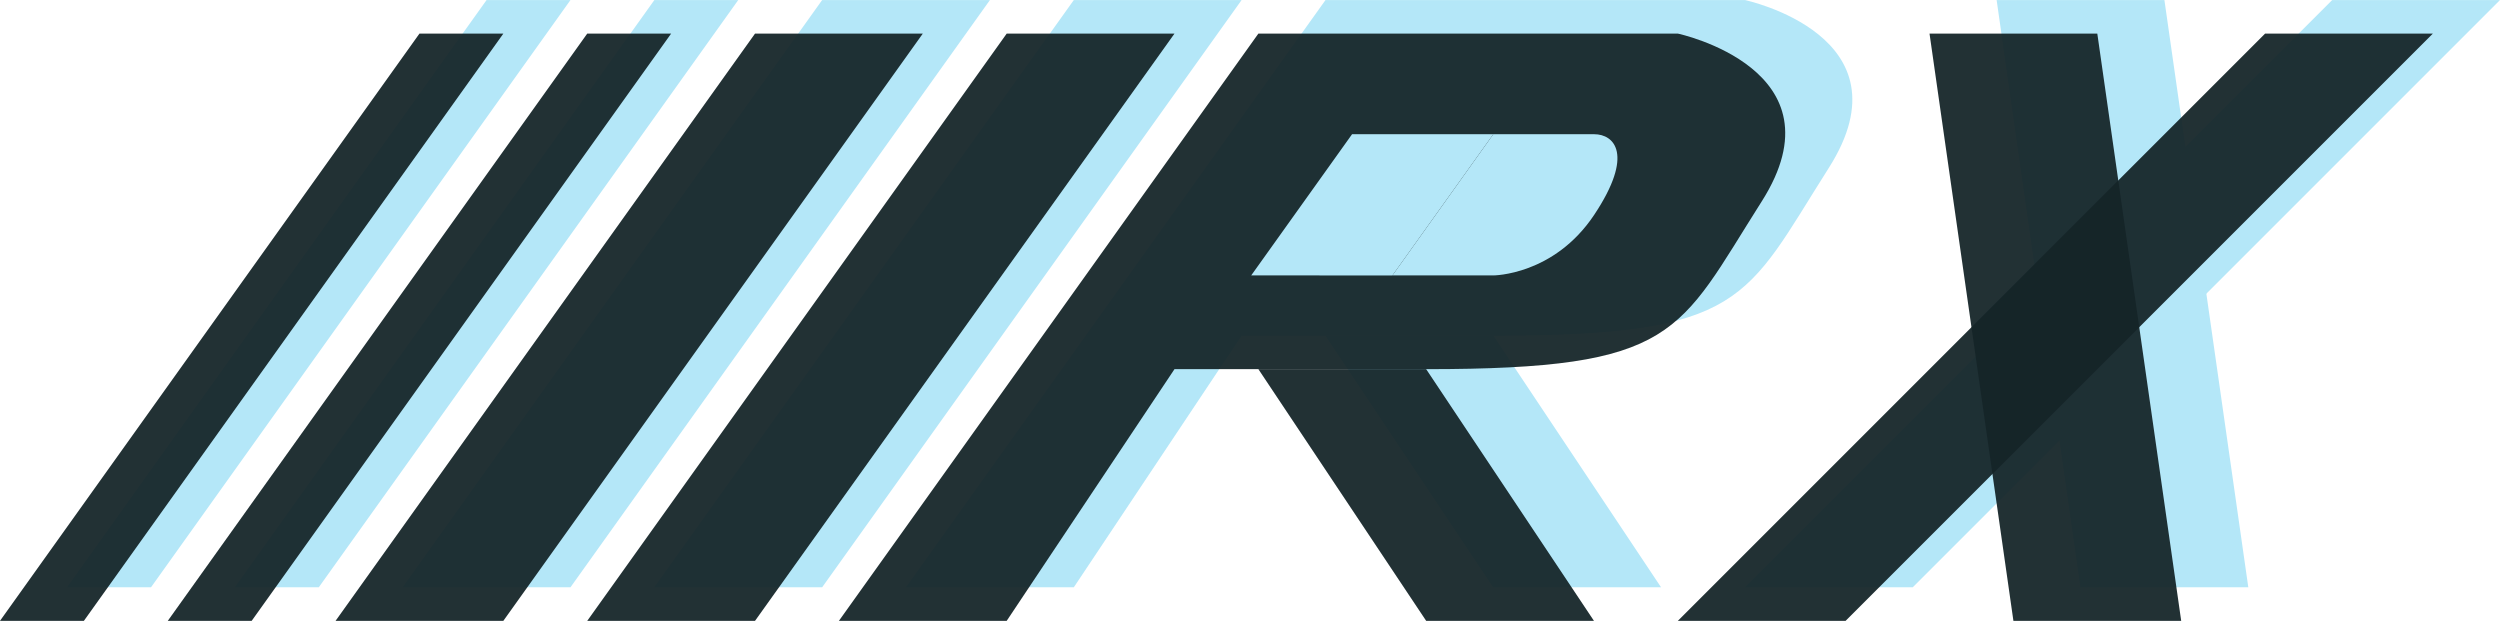
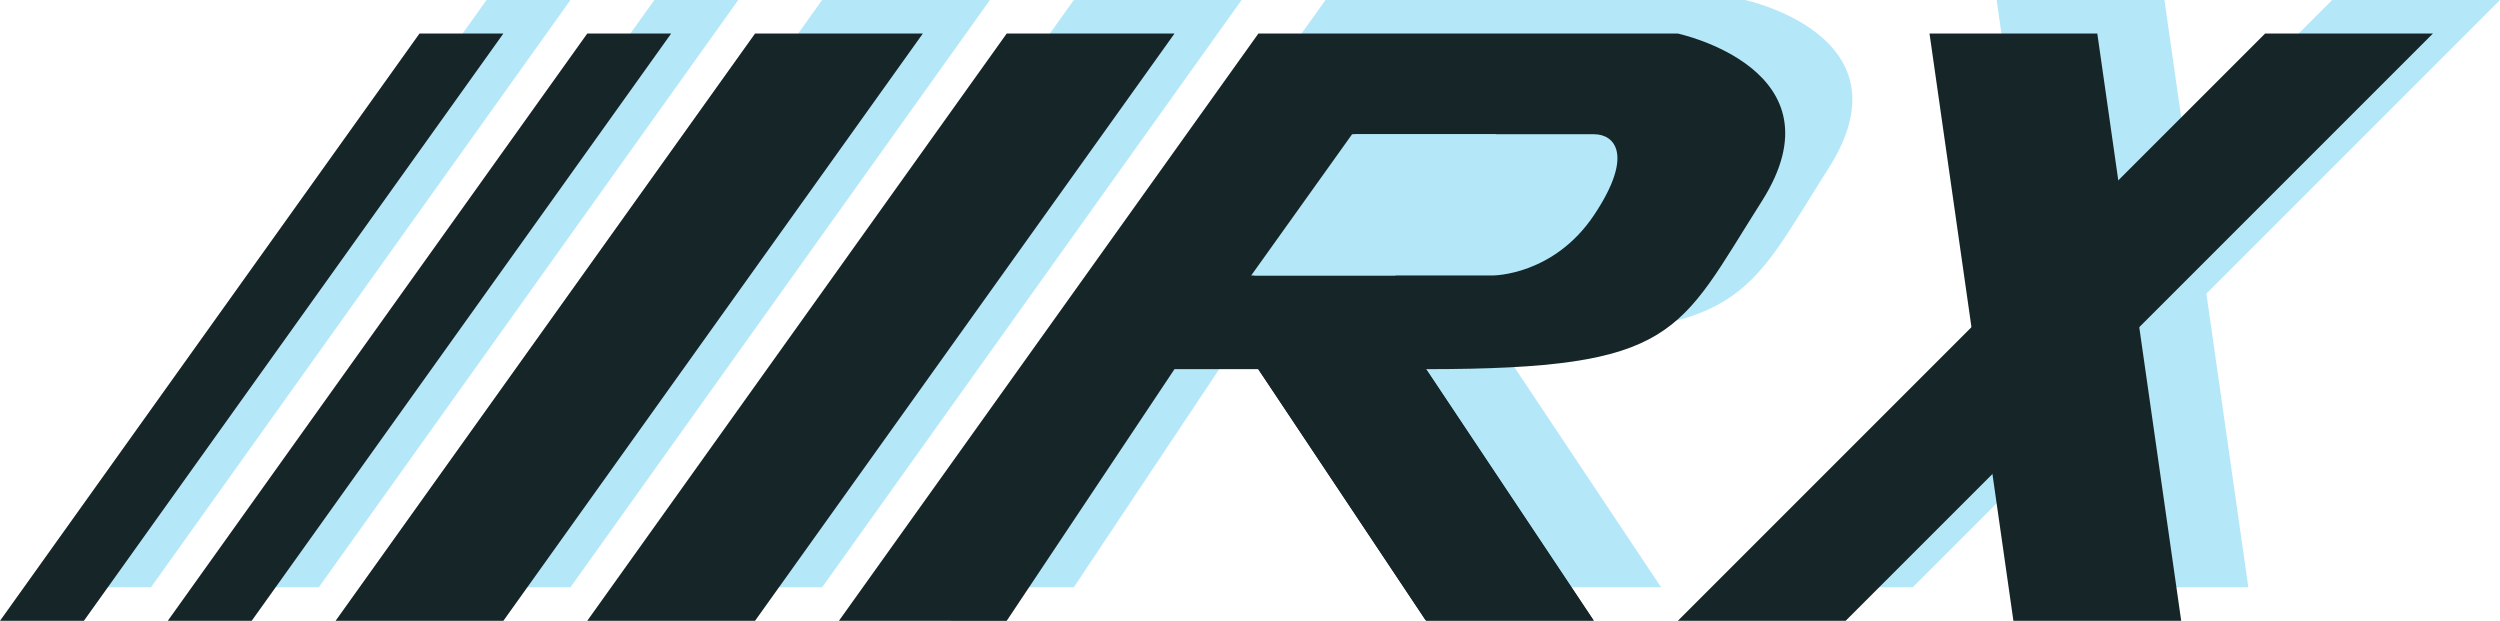
<svg xmlns="http://www.w3.org/2000/svg" width="81.261mm" height="20.179mm" viewBox="0 0 81.261 20.179" version="1.1" id="svg8">
  <defs id="defs2" />
  <g id="layer1" transform="translate(-89.68427,-123.4359)">
-     <g id="g5276" transform="matrix(2.061253,0,0,2.061253,-436.601,2877.288)">
-       <g style="fill:#b4e7f8;fill-opacity:1" id="g4785-8" transform="matrix(0.2645833,0,0,0.2645833,244.475,-1378.757)">
-         <path style="fill:#b4e7f8;fill-opacity:1;stroke:none;stroke-width:1px;stroke-linecap:butt;stroke-linejoin:miter;stroke-opacity:1" d="m 95,196.571 25,-35 h 25 c 0,0 10,2.128 5,10 -5,7.872 -5,10 -20,10 -15,0 -15,0 -15,0 l -10,15 z" id="path4664-5" />
-         <path style="fill:#b4e7f8;fill-opacity:1;stroke:none;stroke-width:1px;stroke-linecap:butt;stroke-linejoin:miter;stroke-opacity:1" d="m 120,181.571 10,15 h 10 l -10,-15" id="path4666-8" />
-         <path style="fill:#b4e7f8;fill-opacity:1;stroke:none;stroke-width:1px;stroke-linecap:butt;stroke-linejoin:miter;stroke-opacity:1" d="m 145,196.571 35,-35 h 10 l -35,35 z" id="path4668-1" />
-         <path style="fill:#b4e7f8;fill-opacity:1;stroke:none;stroke-width:1px;stroke-linecap:butt;stroke-linejoin:miter;stroke-opacity:1" d="m 170,161.571 h -10 l 5,35 h 10 z" id="path4670-4" />
-         <path style="fill:#b4e7f8;fill-opacity:1;stroke:none;stroke-width:1px;stroke-linecap:butt;stroke-linejoin:miter;stroke-opacity:1" d="m 115,161.571 h -10 l -25,35 h 10 z" id="path4676-2" />
-         <path style="fill:#b4e7f8;fill-opacity:1;stroke:none;stroke-width:1px;stroke-linecap:butt;stroke-linejoin:miter;stroke-opacity:1" d="m 85,161.571 -25,35 h -5 l 25,-35 z" id="path4678-3" />
-         <path style="fill:#b4e7f8;fill-opacity:1;stroke:none;stroke-width:1px;stroke-linecap:butt;stroke-linejoin:miter;stroke-opacity:1" d="M 100,161.571 H 90 l -25,35 h 10 z" id="path4676-7-1" />
-         <path style="fill:#b4e7f8;fill-opacity:1;stroke:none;stroke-width:1px;stroke-linecap:butt;stroke-linejoin:miter;stroke-opacity:1" d="m 75,161.571 -25,35 h -5 l 25,-35 z" id="path4678-8-2" />
-       </g>
-       <g style="fill:#152528;fill-opacity:0.941" id="g4785" transform="matrix(0.2645833,0,0,0.2645833,243.4167,-1378.228)">
-         <path style="fill:#152528;fill-opacity:0.941;stroke:none;stroke-width:1px;stroke-linecap:butt;stroke-linejoin:miter;stroke-opacity:1" d="m 95,196.571 25,-35 h 25 c 0,0 10,2.128 5,10 -5,7.872 -5,10 -20,10 -15,0 -15,0 -15,0 l -10,15 z" id="path4664" />
-         <path style="fill:#152528;fill-opacity:0.941;stroke:none;stroke-width:1px;stroke-linecap:butt;stroke-linejoin:miter;stroke-opacity:1" d="m 120,181.571 10,15 h 10 l -10,-15" id="path4666" />
-         <path style="fill:#152528;fill-opacity:0.941;stroke:none;stroke-width:1px;stroke-linecap:butt;stroke-linejoin:miter;stroke-opacity:1" d="m 145,196.571 35,-35 h 10 l -35,35 z" id="path4668" />
-         <path style="fill:#152528;fill-opacity:0.941;stroke:none;stroke-width:1px;stroke-linecap:butt;stroke-linejoin:miter;stroke-opacity:1" d="m 170,161.571 h -10 l 5,35 h 10 z" id="path4670" />
-         <path style="fill:#152528;fill-opacity:0.941;stroke:none;stroke-width:1px;stroke-linecap:butt;stroke-linejoin:miter;stroke-opacity:1" d="m 115,161.571 h -10 l -25,35 h 10 z" id="path4676" />
-         <path style="fill:#152528;fill-opacity:0.941;stroke:none;stroke-width:1px;stroke-linecap:butt;stroke-linejoin:miter;stroke-opacity:1" d="m 85,161.571 -25,35 h -5 l 25,-35 z" id="path4678" />
-         <path style="fill:#152528;fill-opacity:0.941;stroke:none;stroke-width:1px;stroke-linecap:butt;stroke-linejoin:miter;stroke-opacity:1" d="M 100,161.571 H 90 l -25,35 h 10 z" id="path4676-7" />
-         <path style="fill:#152528;fill-opacity:0.941;stroke:none;stroke-width:1px;stroke-linecap:butt;stroke-linejoin:miter;stroke-opacity:1" d="m 75,161.571 -25,35 h -5 l 25,-35 z" id="path4678-8" />
-       </g>
-       <g style="fill:#b4e7f8;fill-opacity:1;stroke:none" transform="matrix(0.2323732,0,0,0.2323732,247.5005,-1372.599)" id="g4722">
-         <path style="fill:#b4e7f8;fill-opacity:1;stroke:none;stroke-width:0.274px;stroke-linecap:butt;stroke-linejoin:miter;stroke-opacity:1" d="m 135,166.571 -6.845,9.583 H 135 c 0,0 4.107,0 6.845,-4.107 2.738,-4.107 1.369,-5.476 0,-5.476 -1.369,0 -6.845,0 -6.845,0 z" id="path4710" />
-         <path style="fill:#b4e7f8;fill-opacity:1;stroke:none;stroke-width:0.274px;stroke-linecap:butt;stroke-linejoin:miter;stroke-opacity:1" d="M 128.155,176.155 135,166.571 h -9.583 l -6.845,9.583 z" id="path4712" />
-       </g>
+     <g transform="matrix(0.5453733,0,0,0.5453733,67.32395,35.31911)" id="g4785-8" style="fill:#b4e7f8;fill-opacity:1">
+       <path id="path4664-5" d="m 95,196.571 25,-35 h 25 c 0,0 10,2.128 5,10 -5,7.872 -5,10 -20,10 -15,0 -15,0 -15,0 l -10,15 z" style="fill:#b4e7f8;fill-opacity:1;stroke:none;stroke-width:1px;stroke-linecap:butt;stroke-linejoin:miter;stroke-opacity:1" />
+       <path id="path4666-8" d="m 120,181.571 10,15 h 10 l -10,-15" style="fill:#b4e7f8;fill-opacity:1;stroke:none;stroke-width:1px;stroke-linecap:butt;stroke-linejoin:miter;stroke-opacity:1" />
+       <path id="path4668-1" d="m 145,196.571 35,-35 h 10 l -35,35 z" style="fill:#b4e7f8;fill-opacity:1;stroke:none;stroke-width:1px;stroke-linecap:butt;stroke-linejoin:miter;stroke-opacity:1" />
+       <path id="path4670-4" d="m 170,161.571 h -10 l 5,35 h 10 z" style="fill:#b4e7f8;fill-opacity:1;stroke:none;stroke-width:1px;stroke-linecap:butt;stroke-linejoin:miter;stroke-opacity:1" />
+       <path id="path4676-2" d="m 115,161.571 h -10 l -25,35 h 10 z" style="fill:#b4e7f8;fill-opacity:1;stroke:none;stroke-width:1px;stroke-linecap:butt;stroke-linejoin:miter;stroke-opacity:1" />
+       <path id="path4678-3" d="m 85,161.571 -25,35 h -5 l 25,-35 z" style="fill:#b4e7f8;fill-opacity:1;stroke:none;stroke-width:1px;stroke-linecap:butt;stroke-linejoin:miter;stroke-opacity:1" />
+       <path id="path4676-7-1" d="M 100,161.571 H 90 l -25,35 h 10 z" style="fill:#b4e7f8;fill-opacity:1;stroke:none;stroke-width:1px;stroke-linecap:butt;stroke-linejoin:miter;stroke-opacity:1" />
+       <path id="path4678-8-2" d="m 75,161.571 -25,35 h -5 l 25,-35 z" style="fill:#b4e7f8;fill-opacity:1;stroke:none;stroke-width:1px;stroke-linecap:butt;stroke-linejoin:miter;stroke-opacity:1" />
    </g>
+     <path style="fill:#152528;fill-opacity:1;stroke:none;stroke-width:0.545px;stroke-linecap:butt;stroke-linejoin:miter;stroke-opacity:1" d="m 116.953,143.615 13.634,-19.088 h 13.634 c 0,0 5.454,1.161 2.727,5.454 -2.727,4.293 -2.727,5.454 -10.907,5.454 -8.181,0 -8.181,0 -8.181,0 l -5.454,8.181 z" id="path4664" />
+     <path style="fill:#152528;fill-opacity:1;stroke:none;stroke-width:0.545px;stroke-linecap:butt;stroke-linejoin:miter;stroke-opacity:1" d="m 130.587,135.434 5.454,8.181 h 5.454 l -5.454,-8.181" id="path4666" />
+     <path style="fill:#152528;fill-opacity:1;stroke:none;stroke-width:0.545px;stroke-linecap:butt;stroke-linejoin:miter;stroke-opacity:1" d="m 144.222,143.615 19.088,-19.088 h 5.454 l -19.088,19.088 z" id="path4668" />
+     <path style="fill:#152528;fill-opacity:1;stroke:none;stroke-width:0.545px;stroke-linecap:butt;stroke-linejoin:miter;stroke-opacity:1" d="m 157.856,124.527 h -5.454 l 2.727,19.088 h 5.454 z" id="path4670" />
+     <path style="fill:#152528;fill-opacity:1;stroke:none;stroke-width:0.545px;stroke-linecap:butt;stroke-linejoin:miter;stroke-opacity:1" d="m 127.86,124.527 h -5.454 l -13.634,19.088 h 5.454 z" id="path4676" />
+     <path style="fill:#152528;fill-opacity:1;stroke:none;stroke-width:0.545px;stroke-linecap:butt;stroke-linejoin:miter;stroke-opacity:1" d="M 111.499,124.527 97.865,143.615 H 95.138 l 13.634,-19.088 z" id="path4678" />
+     <path style="fill:#152528;fill-opacity:1;stroke:none;stroke-width:0.545px;stroke-linecap:butt;stroke-linejoin:miter;stroke-opacity:1" d="m 119.68,124.527 h -5.454 l -13.634,19.088 h 5.454 z" id="path4676-7" />
+     <path style="fill:#152528;fill-opacity:1;stroke:none;stroke-width:0.545px;stroke-linecap:butt;stroke-linejoin:miter;stroke-opacity:1" d="M 106.045,124.527 92.411,143.615 H 89.684 L 103.319,124.527 Z" id="path4678-8" />
+     <path style="fill:#b4e7f8;fill-opacity:1;stroke:none;stroke-width:0.131px;stroke-linecap:butt;stroke-linejoin:miter;stroke-opacity:1" d="m 138.222,127.799 -3.279,4.59 h 3.279 c 0,0 1.967,0 3.279,-1.967 1.311,-1.967 0.656,-2.623 0,-2.623 -0.656,0 -3.279,0 -3.279,0 z" id="path4710" />
+     <path style="fill:#b4e7f8;fill-opacity:1;stroke:none;stroke-width:0.131px;stroke-linecap:butt;stroke-linejoin:miter;stroke-opacity:1" d="m 134.944,132.389 3.279,-4.59 h -4.59 l -3.279,4.59 z" id="path4712" />
+     <path style="fill:#152528;fill-opacity:1;stroke:none;stroke-width:0.545px;stroke-linecap:butt;stroke-linejoin:miter;stroke-opacity:1" d="m 130.564,135.411 5.454,8.181 h 5.454 l -5.454,-8.181" id="path4666-7" />
+     <path style="fill:#b4e7f8;fill-opacity:1;stroke:none;stroke-width:0.131px;stroke-linecap:butt;stroke-linejoin:miter;stroke-opacity:1" d="m 135.038,132.389 3.279,-4.59 h -4.59 l -3.279,4.59 z" id="path4712-4" />
  </g>
</svg>
